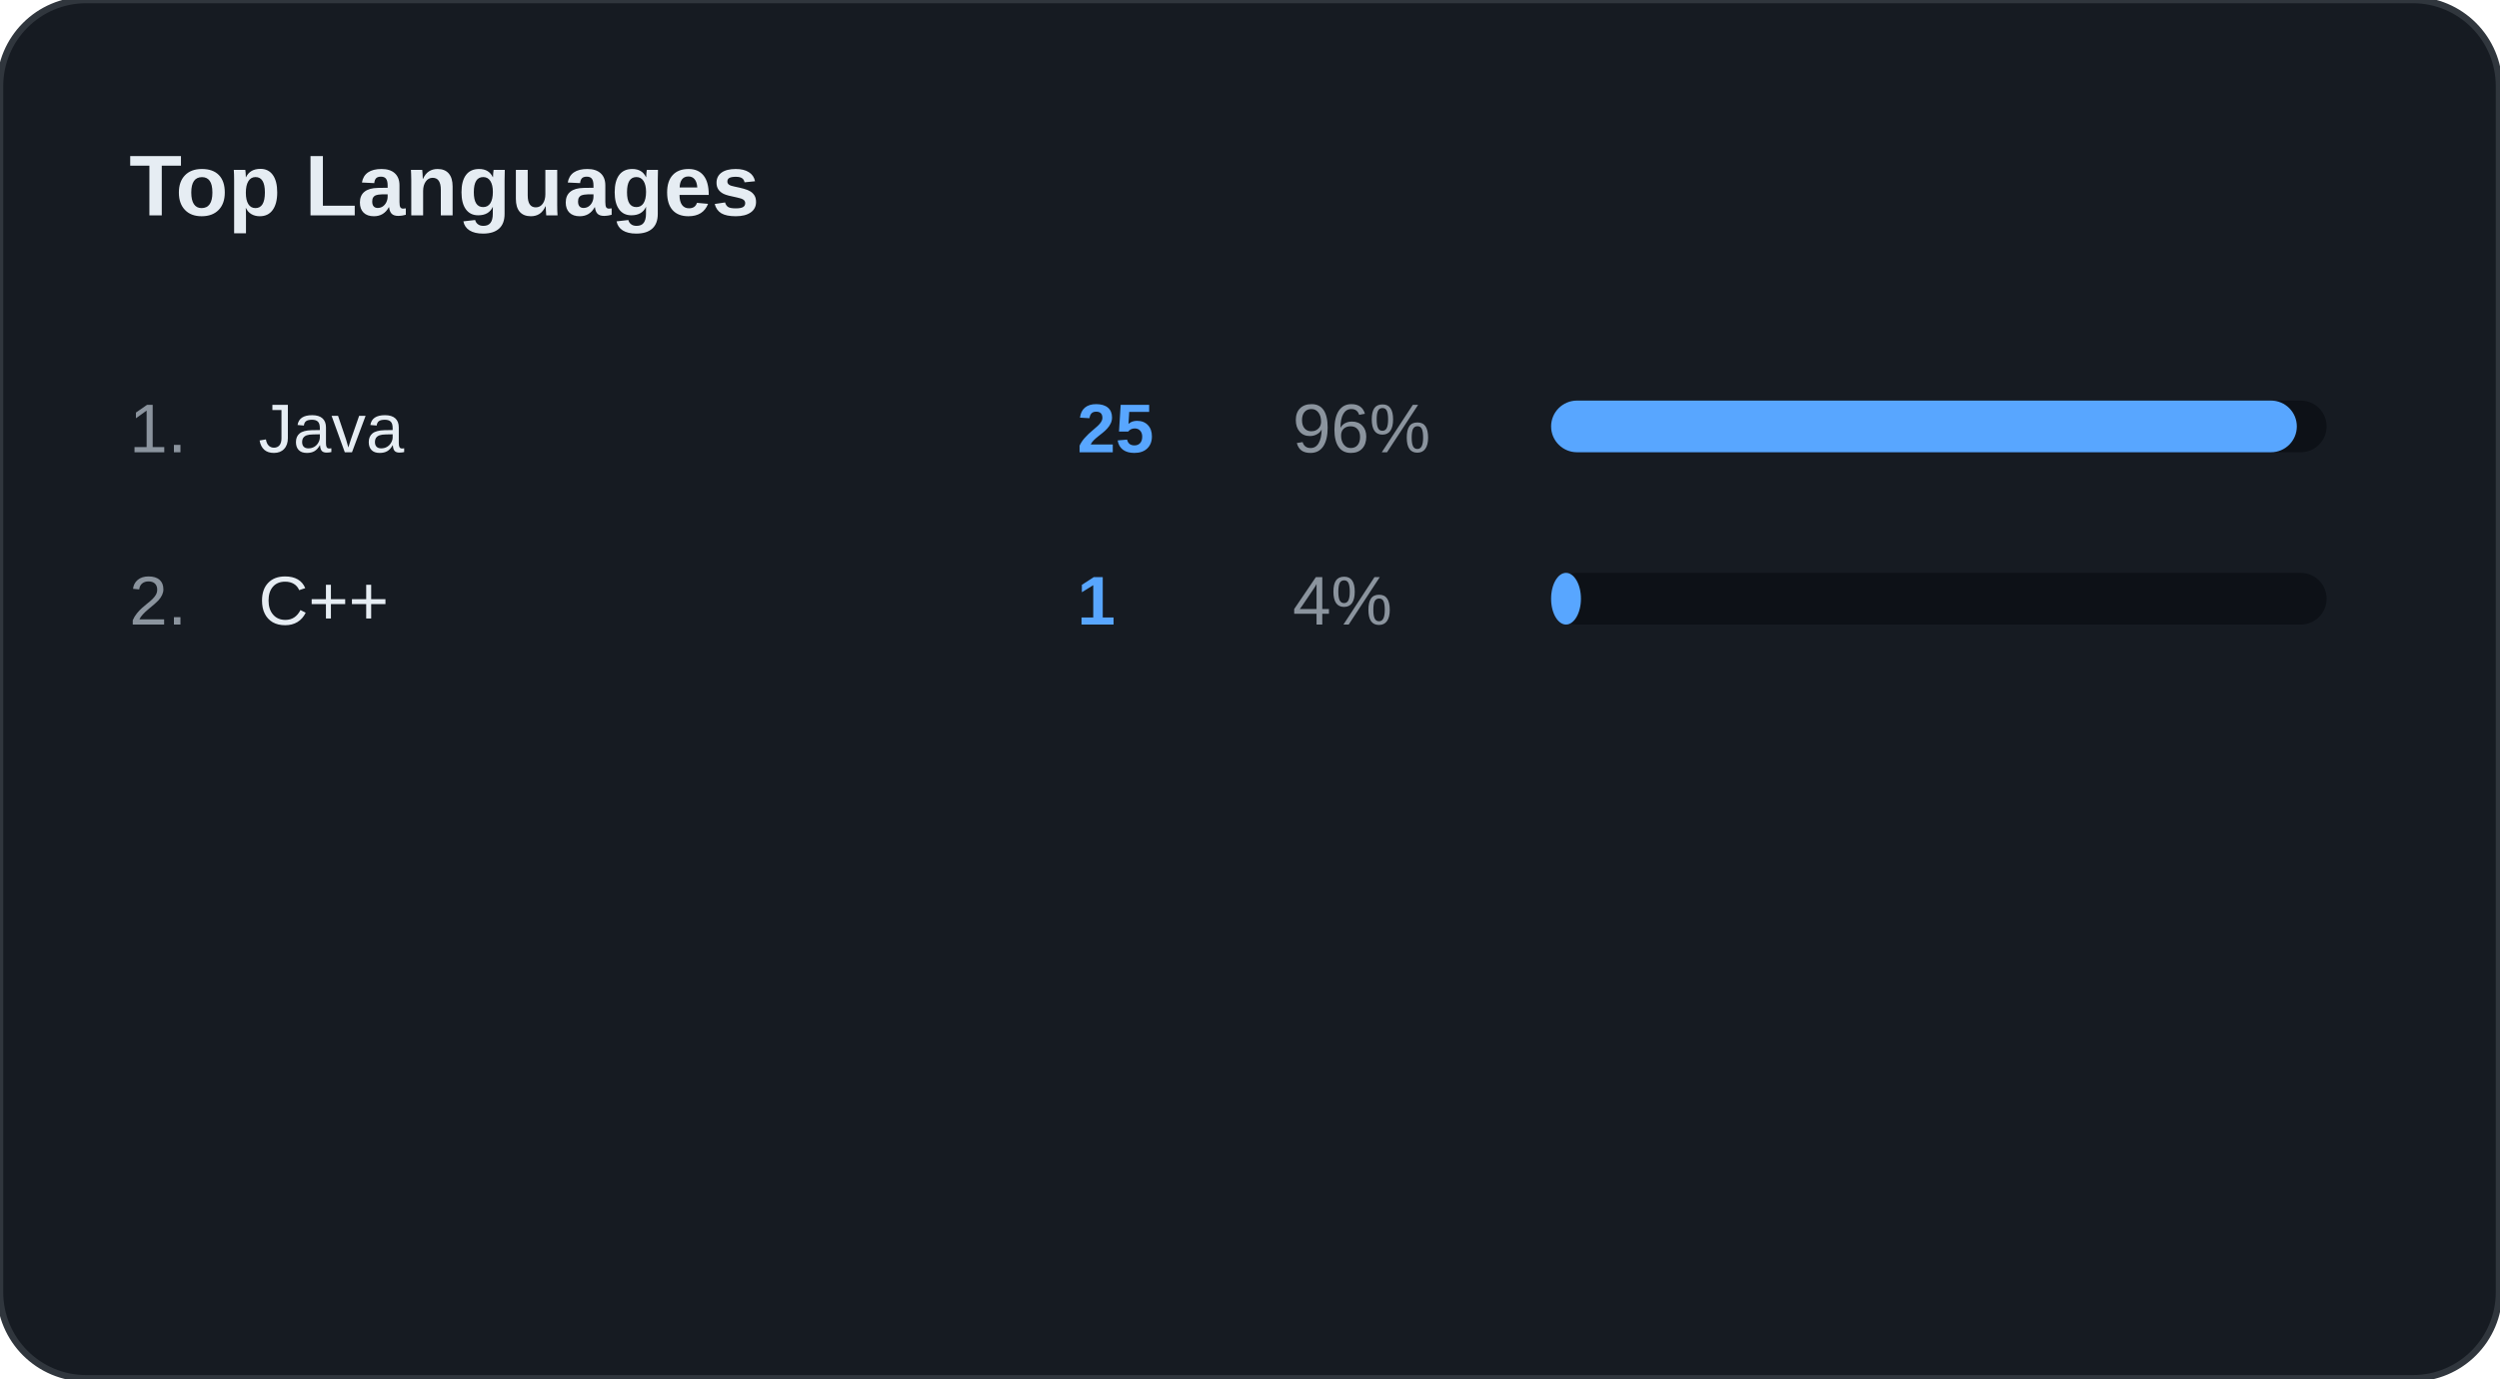
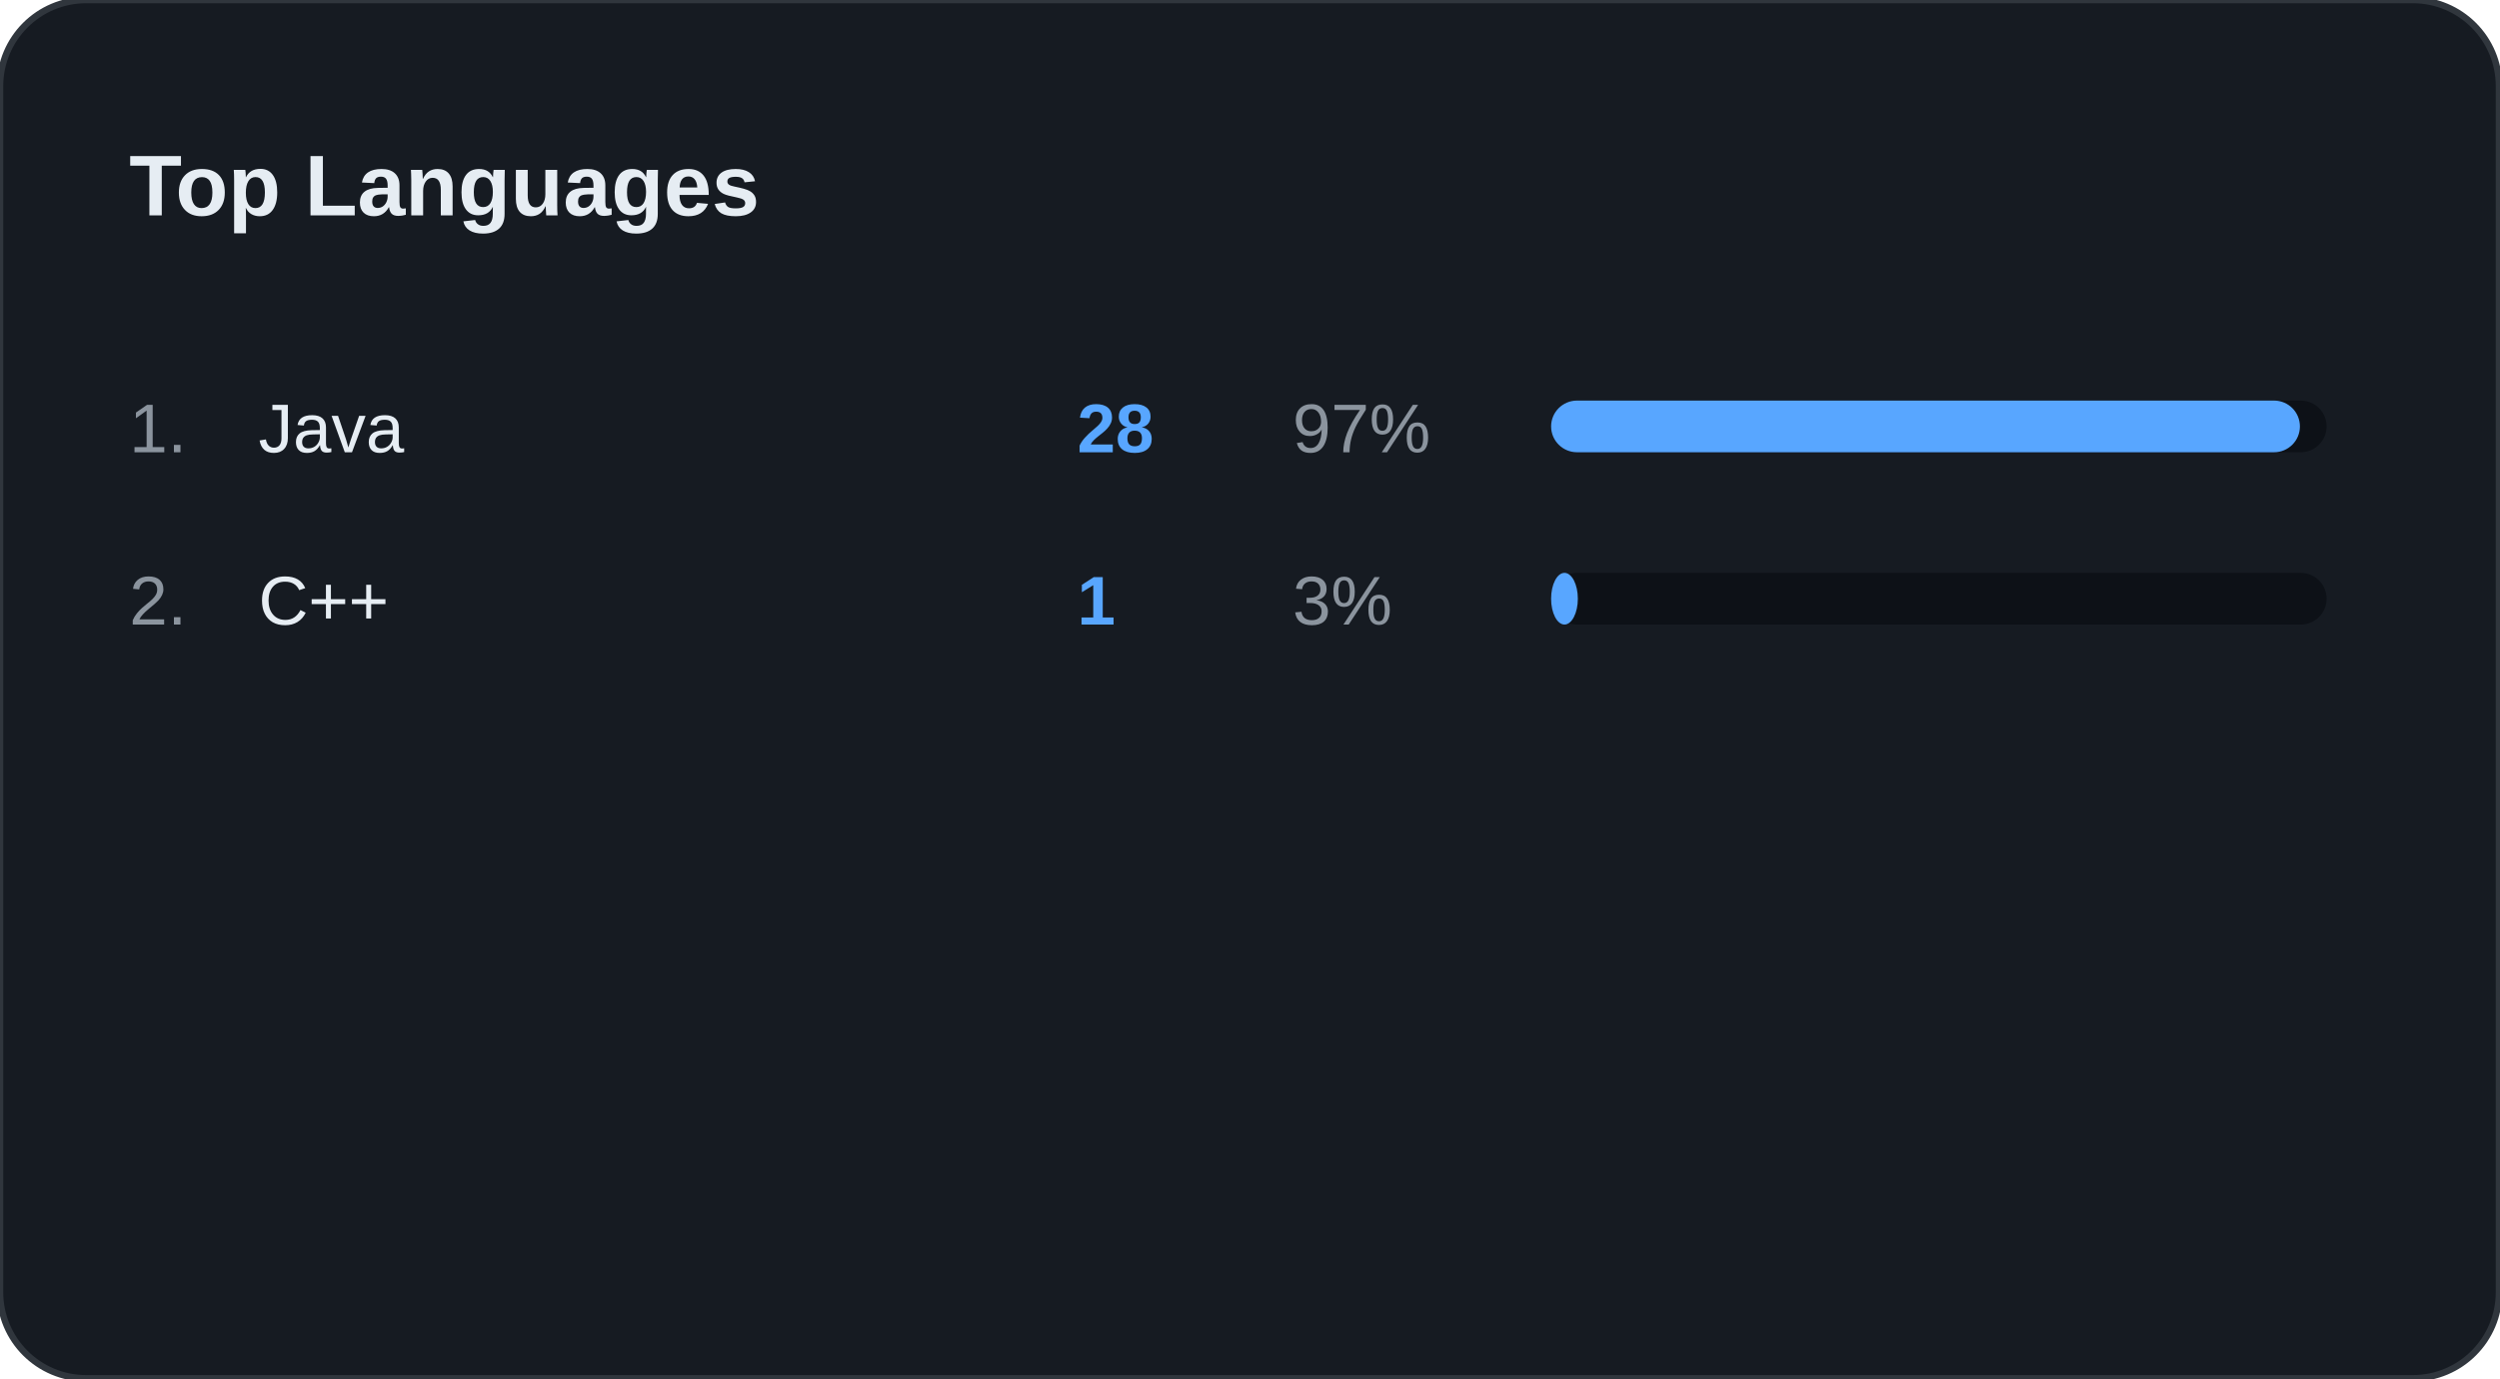
<svg xmlns="http://www.w3.org/2000/svg" width="100%" viewBox="0 0 580 320" preserveAspectRatio="xMidYMid meet">
  <rect width="580" height="320" rx="20" fill="#161B22" stroke="#30363D" stroke-width="1.5" />
  <text x="30" y="50" font-family="Segoe UI, Arial, sans-serif" font-size="20" font-weight="bold" fill="#E6EDF3">Top Languages</text>
  <text x="30" y="105" font-family="Segoe UI, Arial, sans-serif" font-size="16" fill="#8B949E">1.</text>
  <text x="60" y="105" font-family="Segoe UI, Arial, sans-serif" font-size="16" fill="#E6EDF3">Java</text>
-   <text x="250" y="105" font-family="Segoe UI, Arial, sans-serif" font-size="16" font-weight="bold" fill="#58A6FF">25</text>
-   <text x="300" y="105" font-family="Segoe UI, Arial, sans-serif" font-size="16" fill="#8B949E">96%</text>
+   <text x="250" y="105" font-family="Segoe UI, Arial, sans-serif" font-size="16" font-weight="bold" fill="#58A6FF">28</text>
+   <text x="300" y="105" font-family="Segoe UI, Arial, sans-serif" font-size="16" fill="#8B949E">97%</text>
  <rect x="360" y="93" width="180" height="12" rx="6" fill="#0D1117" />
-   <rect x="360" y="93" width="173.077" height="12" rx="6" fill="#58A6FF" />
+   <rect x="360" y="93" width="173.793" height="12" rx="6" fill="#58A6FF" />
  <text x="30" y="145" font-family="Segoe UI, Arial, sans-serif" font-size="16" fill="#8B949E">2.</text>
  <text x="60" y="145" font-family="Segoe UI, Arial, sans-serif" font-size="16" fill="#E6EDF3">C++</text>
  <text x="250" y="145" font-family="Segoe UI, Arial, sans-serif" font-size="16" font-weight="bold" fill="#58A6FF">1</text>
-   <text x="300" y="145" font-family="Segoe UI, Arial, sans-serif" font-size="16" fill="#8B949E">4%</text>
+   <text x="300" y="145" font-family="Segoe UI, Arial, sans-serif" font-size="16" fill="#8B949E">3%</text>
  <rect x="360" y="133" width="180" height="12" rx="6" fill="#0D1117" />
-   <rect x="360" y="133" width="6.923" height="12" rx="6" fill="#58A6FF" />
+   <rect x="360" y="133" width="6.207" height="12" rx="6" fill="#58A6FF" />
</svg>
